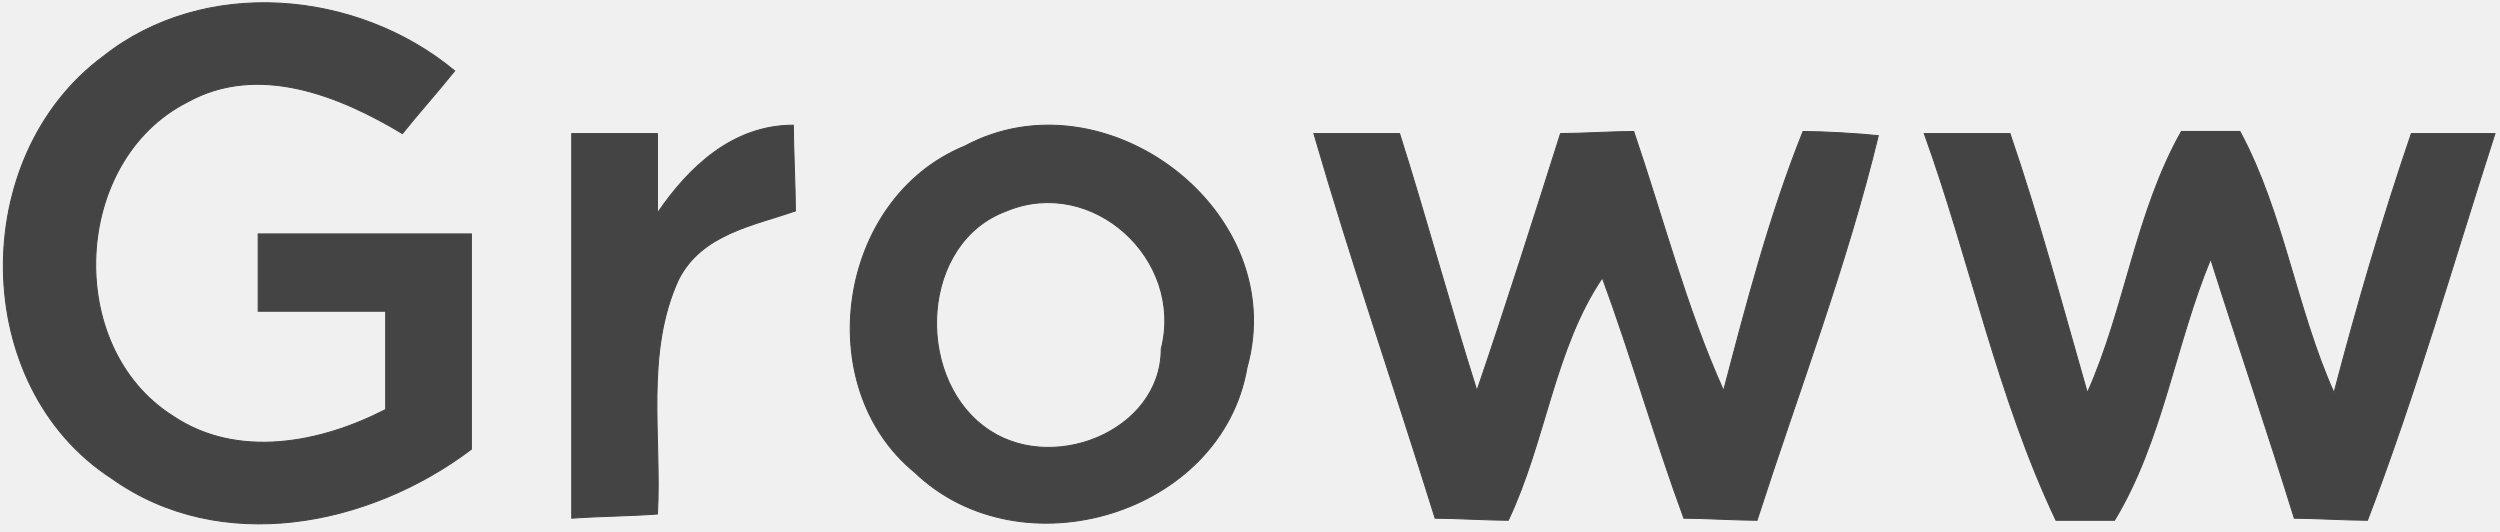
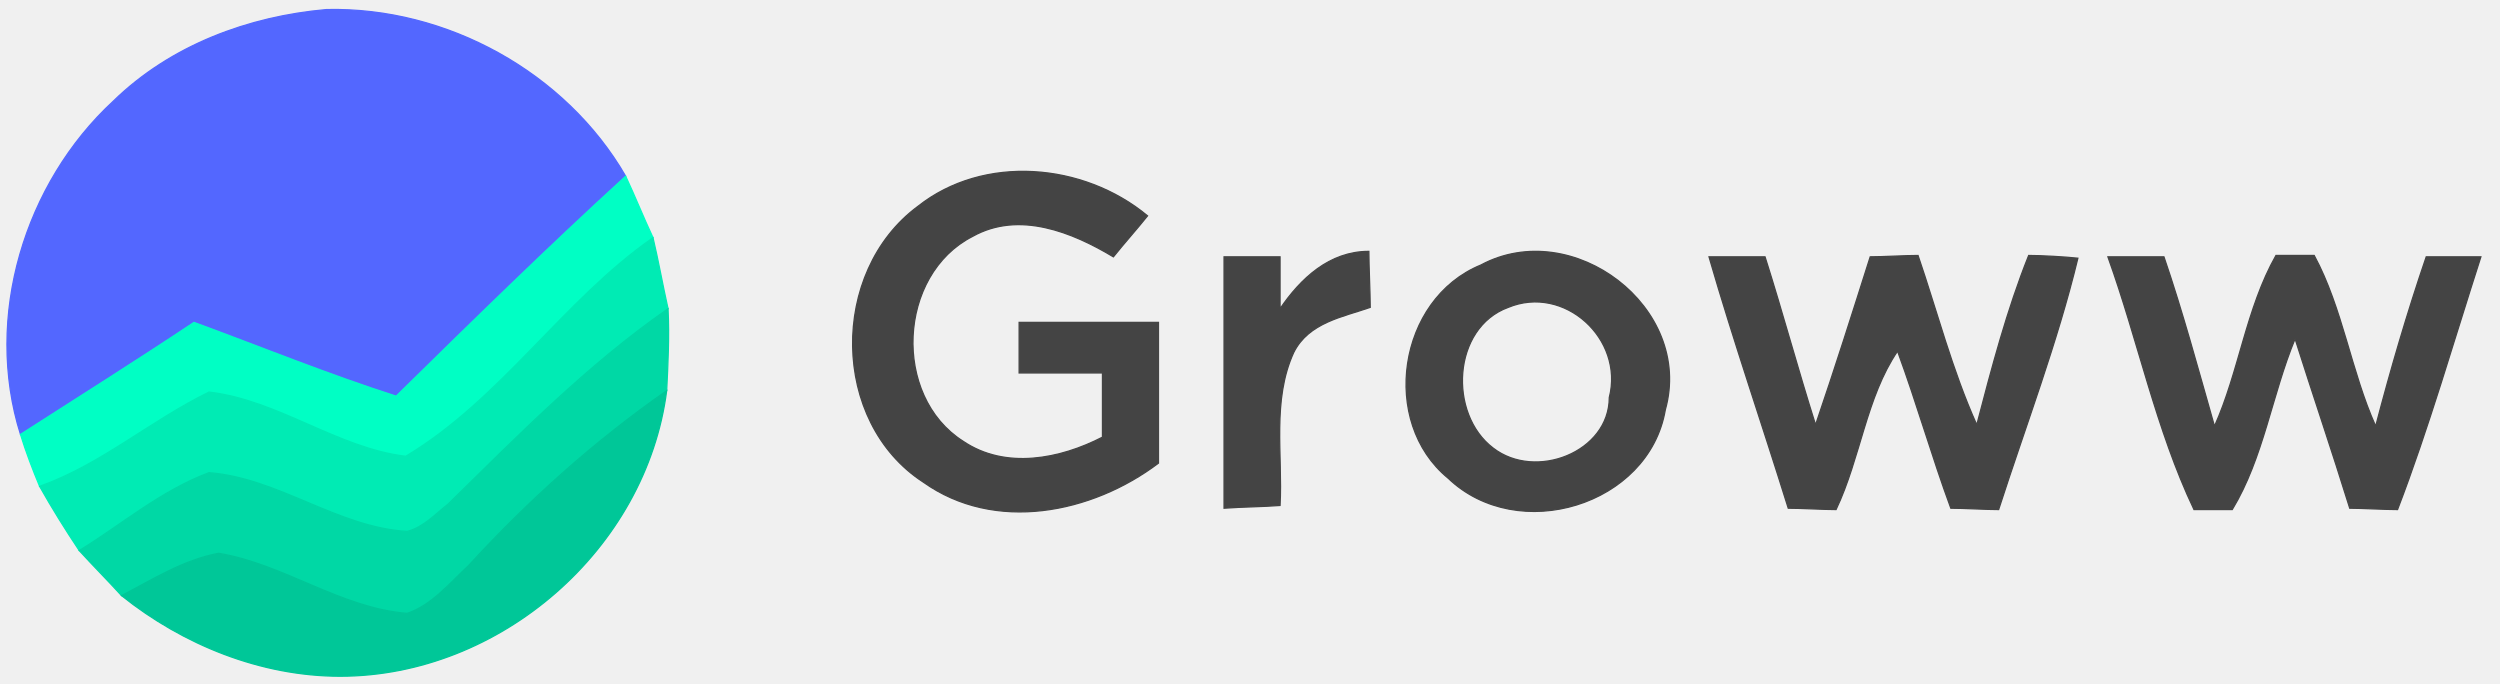
- <svg xmlns="http://www.w3.org/2000/svg" width="301" height="64" viewBox="0 0 301 64" fill="none">
-   <g clip-path="url(#clip0_2188_396)">
-     <path d="M12.459 6.77C24.54 -2.794 42.914 -1.284 54.743 8.531C52.73 11.048 50.464 13.565 48.451 16.082C40.9 11.551 31.084 7.525 22.526 12.306C8.683 19.353 7.677 41.752 20.765 50.058C28.567 55.343 38.635 53.329 46.437 49.303C46.437 45.276 46.437 41.501 46.437 37.474C41.403 37.474 36.37 37.474 31.084 37.474C31.084 35.209 31.084 30.427 31.084 28.162C39.642 28.162 48.199 28.162 56.757 28.162C56.757 36.719 56.757 45.528 56.757 54.084C44.424 63.396 26.554 66.92 13.466 57.608C-3.65 46.534 -3.901 18.85 12.459 6.77Z" fill="#444444" stroke="#444444" stroke-width="0.125" />
-     <path d="M68.838 16.082C71.355 16.082 76.64 16.082 79.157 16.082C79.157 19.353 79.157 22.373 79.157 25.645C82.933 20.108 88.218 15.075 95.517 15.075C95.517 17.592 95.769 22.877 95.769 25.394C90.735 27.155 84.443 28.162 81.674 33.699C77.647 42.508 79.661 52.574 79.157 61.886C75.885 62.138 72.362 62.138 68.838 62.39C68.838 47.038 68.838 31.434 68.838 16.082Z" fill="#444444" stroke="#444444" stroke-width="0.125" />
-     <path d="M116.156 17.592C133.019 8.531 155.42 25.394 150.134 44.269C147.114 61.886 122.952 69.185 110.115 56.853C97.531 46.534 100.803 23.884 116.156 17.592ZM121.19 25.394C110.87 29.169 110.115 45.024 118.421 51.316C126.224 57.356 139.815 52.071 139.815 42.004C142.584 31.182 131.509 21.115 121.19 25.394Z" fill="#444444" stroke="#444444" stroke-width="0.125" />
-     <path d="M158.189 16.082C160.706 16.082 165.991 16.082 168.508 16.082C171.78 26.4 174.549 36.719 177.821 47.038C181.344 36.719 184.616 26.4 187.888 16.082C190.154 16.082 194.432 15.83 196.698 15.83C200.221 26.149 202.99 36.971 207.52 47.038C210.289 36.467 213.058 25.897 217.085 15.83C219.35 15.83 223.88 16.082 226.146 16.333C222.37 31.937 216.581 47.038 211.547 62.641C209.282 62.641 205.003 62.39 202.738 62.39C199.215 52.826 196.446 43.011 192.922 33.447C187.133 42.004 186.126 53.078 181.596 62.641C179.331 62.641 175.052 62.39 172.787 62.39C168.005 47.038 162.719 31.685 158.189 16.082Z" fill="#444444" stroke="#444444" stroke-width="0.125" />
-     <path d="M231.683 16.082C234.451 16.082 239.485 16.082 242.002 16.082C245.526 26.4 248.295 36.719 251.315 47.289C255.845 37.222 257.104 25.645 262.641 15.83C264.403 15.83 267.926 15.83 269.688 15.83C274.974 25.645 276.484 37.222 281.014 47.289C283.783 36.719 286.803 26.4 290.327 16.082C292.844 16.082 297.878 16.082 300.395 16.082C295.361 31.685 290.83 47.541 285.042 62.641C282.776 62.641 278.246 62.39 276.232 62.39C272.96 51.819 269.437 41.501 266.165 31.182C261.886 41.501 260.376 53.078 254.587 62.641C252.825 62.641 249.301 62.641 247.539 62.641C240.492 47.793 237.22 31.434 231.683 16.082Z" fill="#444444" stroke="#444444" stroke-width="0.125" />
-   </g>
-   <defs>
-     <clipPath id="clip0_2188_396">
-       <rect width="301" height="64" fill="white" />
-     </clipPath>
-   </defs>
+ <svg xmlns="http://www.w3.org/2000/svg" height="50pt" version="1.1" viewBox="0 0 183 50" width="183pt">
+   <path d=" M 8.3 7.4 C 12.5 3.3 18.2 1.2 23.9 0.7 C 32.7 0.5 41.4 5.3 45.8 12.9 C 40.0 18.2 34.5 23.6 29.0 29.0 C 24.0 27.4 19.1 25.4 14.2 23.6 C 10.0 26.4 5.7 29.1 1.5 31.8 C -1.2 23.2 1.8 13.4 8.3 7.4 Z" fill="#5367ff" opacity="1.00" stroke="#5367ff" stroke-width="0.094" />
+   <path d=" M 45.8 12.9 C 46.5 14.4 47.1 15.9 47.8 17.4 C 41.2 22.0 36.7 29.2 29.7 33.4 C 24.7 32.8 20.4 29.3 15.3 28.7 C 11.0 30.8 7.4 34.0 2.9 35.6 C 2.4 34.4 1.9 33.1 1.5 31.8 C 5.7 29.1 10.0 26.4 14.2 23.6 C 19.1 25.4 24.0 27.4 29.0 29.0 C 34.5 23.6 40.0 18.2 45.8 12.9 Z" fill="#00ffc4" opacity="1.00" stroke="#00ffc4" stroke-width="0.094" />
+   <path d=" M 67.2 15.1 C 72.0 11.3 79.3 11.9 84.0 15.8 C 83.2 16.8 82.3 17.8 81.5 18.8 C 78.5 17.0 74.6 15.4 71.2 17.3 C 65.7 20.1 65.3 29.0 70.5 32.3 C 73.6 34.4 77.6 33.6 80.7 32.0 C 80.7 30.4 80.7 28.9 80.7 27.3 C 78.7 27.3 76.7 27.3 74.6 27.3 C 74.6 26.4 74.6 24.5 74.6 23.6 C 78.0 23.6 81.4 23.6 84.8 23.6 C 84.8 27.0 84.8 30.5 84.8 33.9 C 79.9 37.6 72.8 39.0 67.6 35.3 C 60.8 30.9 60.7 19.9 67.2 15.1 Z" fill="#444444" opacity="1.00" stroke="#444444" stroke-width="0.094" />
+   <path d=" M 29.7 33.4 C 36.7 29.2 41.2 22.0 47.8 17.4 C 48.2 19.1 48.5 20.8 48.9 22.6 C 43.0 26.7 37.9 31.9 32.8 36.9 C 31.9 37.6 31.0 38.6 29.8 38.9 C 24.7 38.6 20.4 35.0 15.3 34.6 C 11.8 35.9 8.9 38.4 5.8 40.3 C 4.8 38.8 3.8 37.2 2.9 35.6 C 7.4 34.0 11.0 30.8 15.3 28.7 C 20.4 29.3 24.7 32.8 29.7 33.4 Z" fill="#00ebb4" opacity="1.00" stroke="#00ebb4" stroke-width="0.094" />
+   <path d=" M 89.6 18.8 C 90.6 18.8 92.7 18.8 93.7 18.8 C 93.7 20.1 93.7 21.3 93.7 22.6 C 95.2 20.4 97.3 18.4 100.2 18.4 C 100.2 19.4 100.3 21.5 100.3 22.5 C 98.3 23.2 95.8 23.6 94.7 25.8 C 93.1 29.3 93.9 33.3 93.7 37.0 C 92.4 37.1 91.0 37.1 89.6 37.2 C 89.6 31.1 89.6 24.9 89.6 18.8 Z" fill="#444444" opacity="1.00" stroke="#444444" stroke-width="0.094" />
+   <path d=" M 108.4 19.4 C 115.1 15.8 124.0 22.5 121.9 30.0 C 120.7 37.0 111.1 39.9 106.0 35.0 C 101.0 30.9 102.3 21.9 108.4 19.4 M 110.4 22.5 C 106.3 24.0 106.0 30.3 109.3 32.8 C 112.4 35.2 117.8 33.1 117.8 29.1 C 118.9 24.8 114.5 20.8 110.4 22.5 Z" fill="#444444" opacity="1.00" stroke="#444444" stroke-width="0.094" />
+   <path d=" M 125.1 18.8 C 126.1 18.8 128.2 18.8 129.2 18.8 C 130.5 22.9 131.6 27.0 132.9 31.1 C 134.3 27.0 135.6 22.9 136.9 18.8 C 137.8 18.8 139.5 18.7 140.4 18.7 C 141.8 22.8 142.9 27.1 144.7 31.1 C 145.8 26.9 146.9 22.7 148.5 18.7 C 149.4 18.7 151.2 18.8 152.1 18.9 C 150.6 25.1 148.3 31.1 146.3 37.3 C 145.4 37.3 143.7 37.2 142.8 37.2 C 141.4 33.4 140.3 29.5 138.9 25.7 C 136.6 29.1 136.2 33.5 134.4 37.3 C 133.5 37.3 131.8 37.2 130.9 37.2 C 129.0 31.1 126.9 25.0 125.1 18.8 Z" fill="#444444" opacity="1.00" stroke="#444444" stroke-width="0.094" />
+   <path d=" M 154.3 18.8 C 155.4 18.8 157.4 18.8 158.4 18.8 C 159.8 22.9 160.9 27.0 162.1 31.2 C 163.9 27.2 164.4 22.6 166.6 18.7 C 167.3 18.7 168.7 18.7 169.4 18.7 C 171.5 22.6 172.1 27.2 173.9 31.2 C 175.0 27.0 176.2 22.9 177.6 18.8 C 178.6 18.8 180.6 18.8 181.6 18.8 C 179.6 25.0 177.8 31.3 175.5 37.3 C 174.6 37.3 172.8 37.2 172.0 37.2 C 170.7 33.0 169.3 28.9 168.0 24.8 C 166.3 28.9 165.7 33.5 163.4 37.3 C 162.7 37.3 161.3 37.3 160.6 37.3 C 157.8 31.4 156.5 24.9 154.3 18.8 Z" fill="#444444" opacity="1.00" stroke="#444444" stroke-width="0.094" />
+   <path d=" M 32.8 36.9 C 37.9 31.9 43.0 26.7 48.9 22.6 C 49.0 24.6 48.9 26.6 48.8 28.6 C 43.5 32.3 38.7 36.6 34.3 41.4 C 32.9 42.7 31.6 44.3 29.8 44.9 C 24.9 44.5 20.8 41.3 16.0 40.5 C 13.4 41.0 11.2 42.4 8.9 43.6 C 7.9 42.5 6.8 41.4 5.8 40.3 C 8.9 38.4 11.8 35.9 15.3 34.6 C 20.4 35.0 24.7 38.6 29.8 38.9 C 31.0 38.6 31.9 37.6 32.8 36.9 Z" fill="#00d8a5" opacity="1.00" stroke="#00d8a5" stroke-width="0.094" />
+   <path d=" M 34.3 41.4 C 38.7 36.6 43.5 32.3 48.8 28.6 C 47.3 40.2 36.6 49.5 24.9 49.5 C 19.1 49.5 13.4 47.2 8.9 43.6 C 11.2 42.4 13.4 41.0 16.0 40.5 C 20.8 41.3 24.9 44.5 29.8 44.9 C 31.6 44.3 32.9 42.7 34.3 41.4 Z" fill="#00c798" opacity="1.00" stroke="#00c798" stroke-width="0.094" />
</svg>
